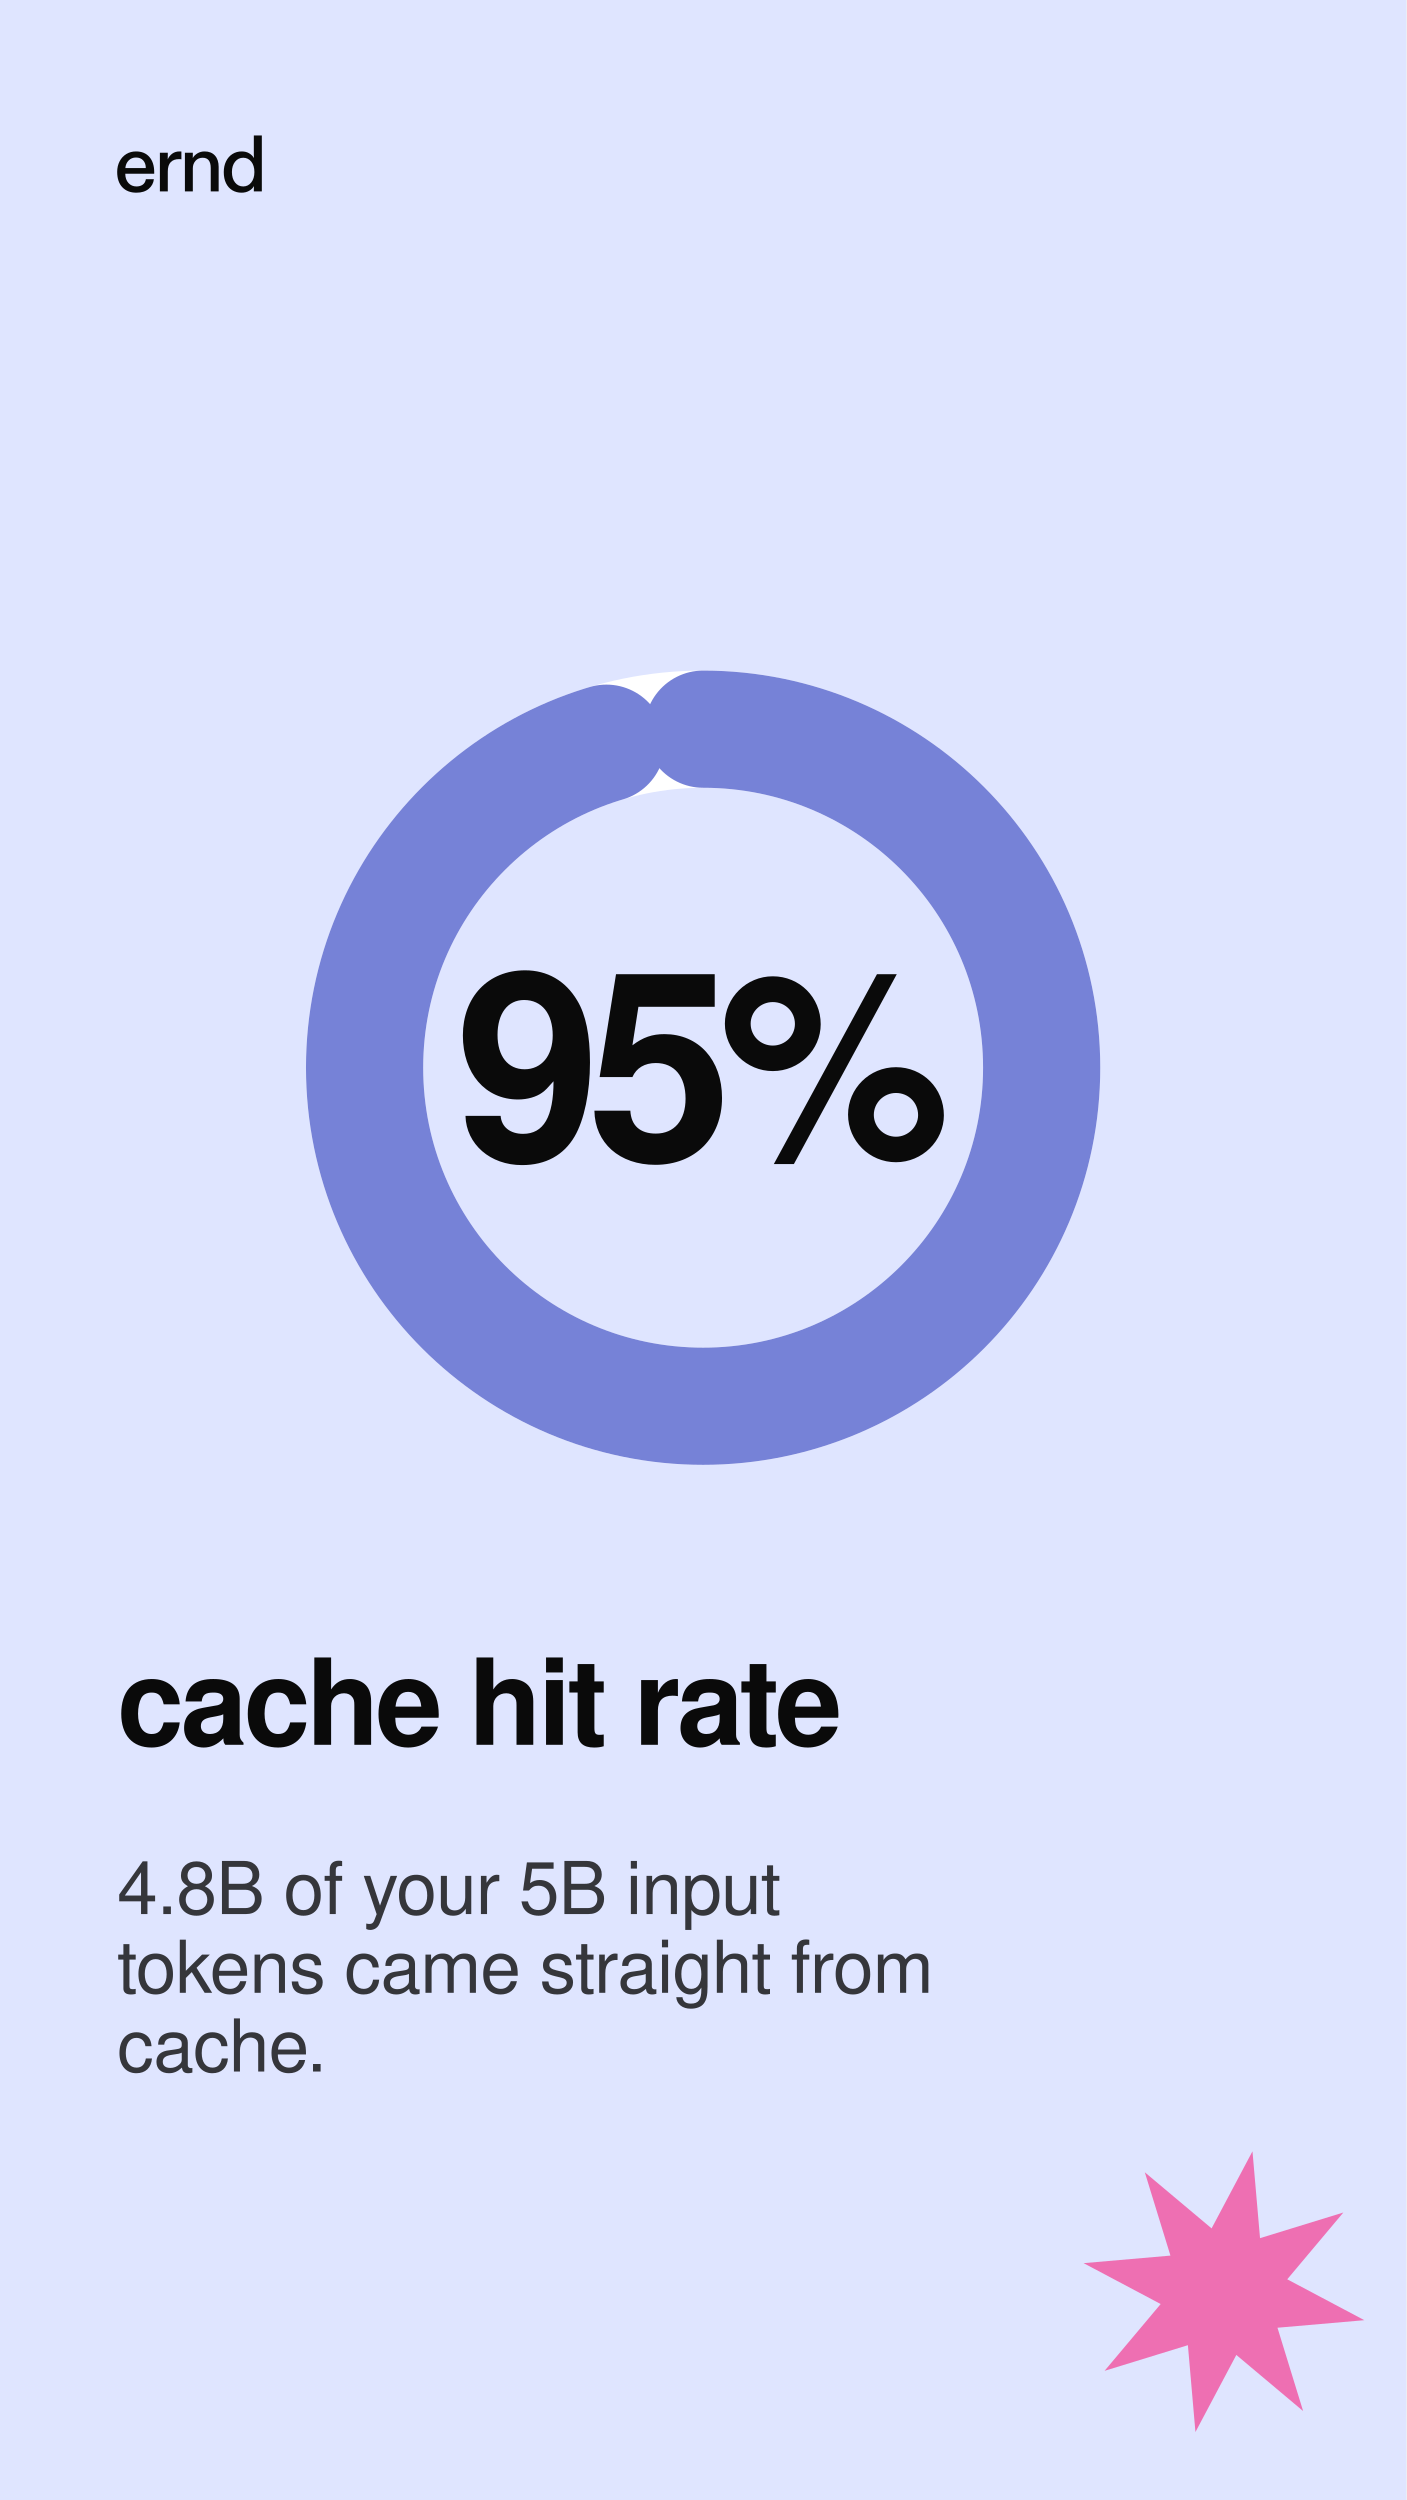
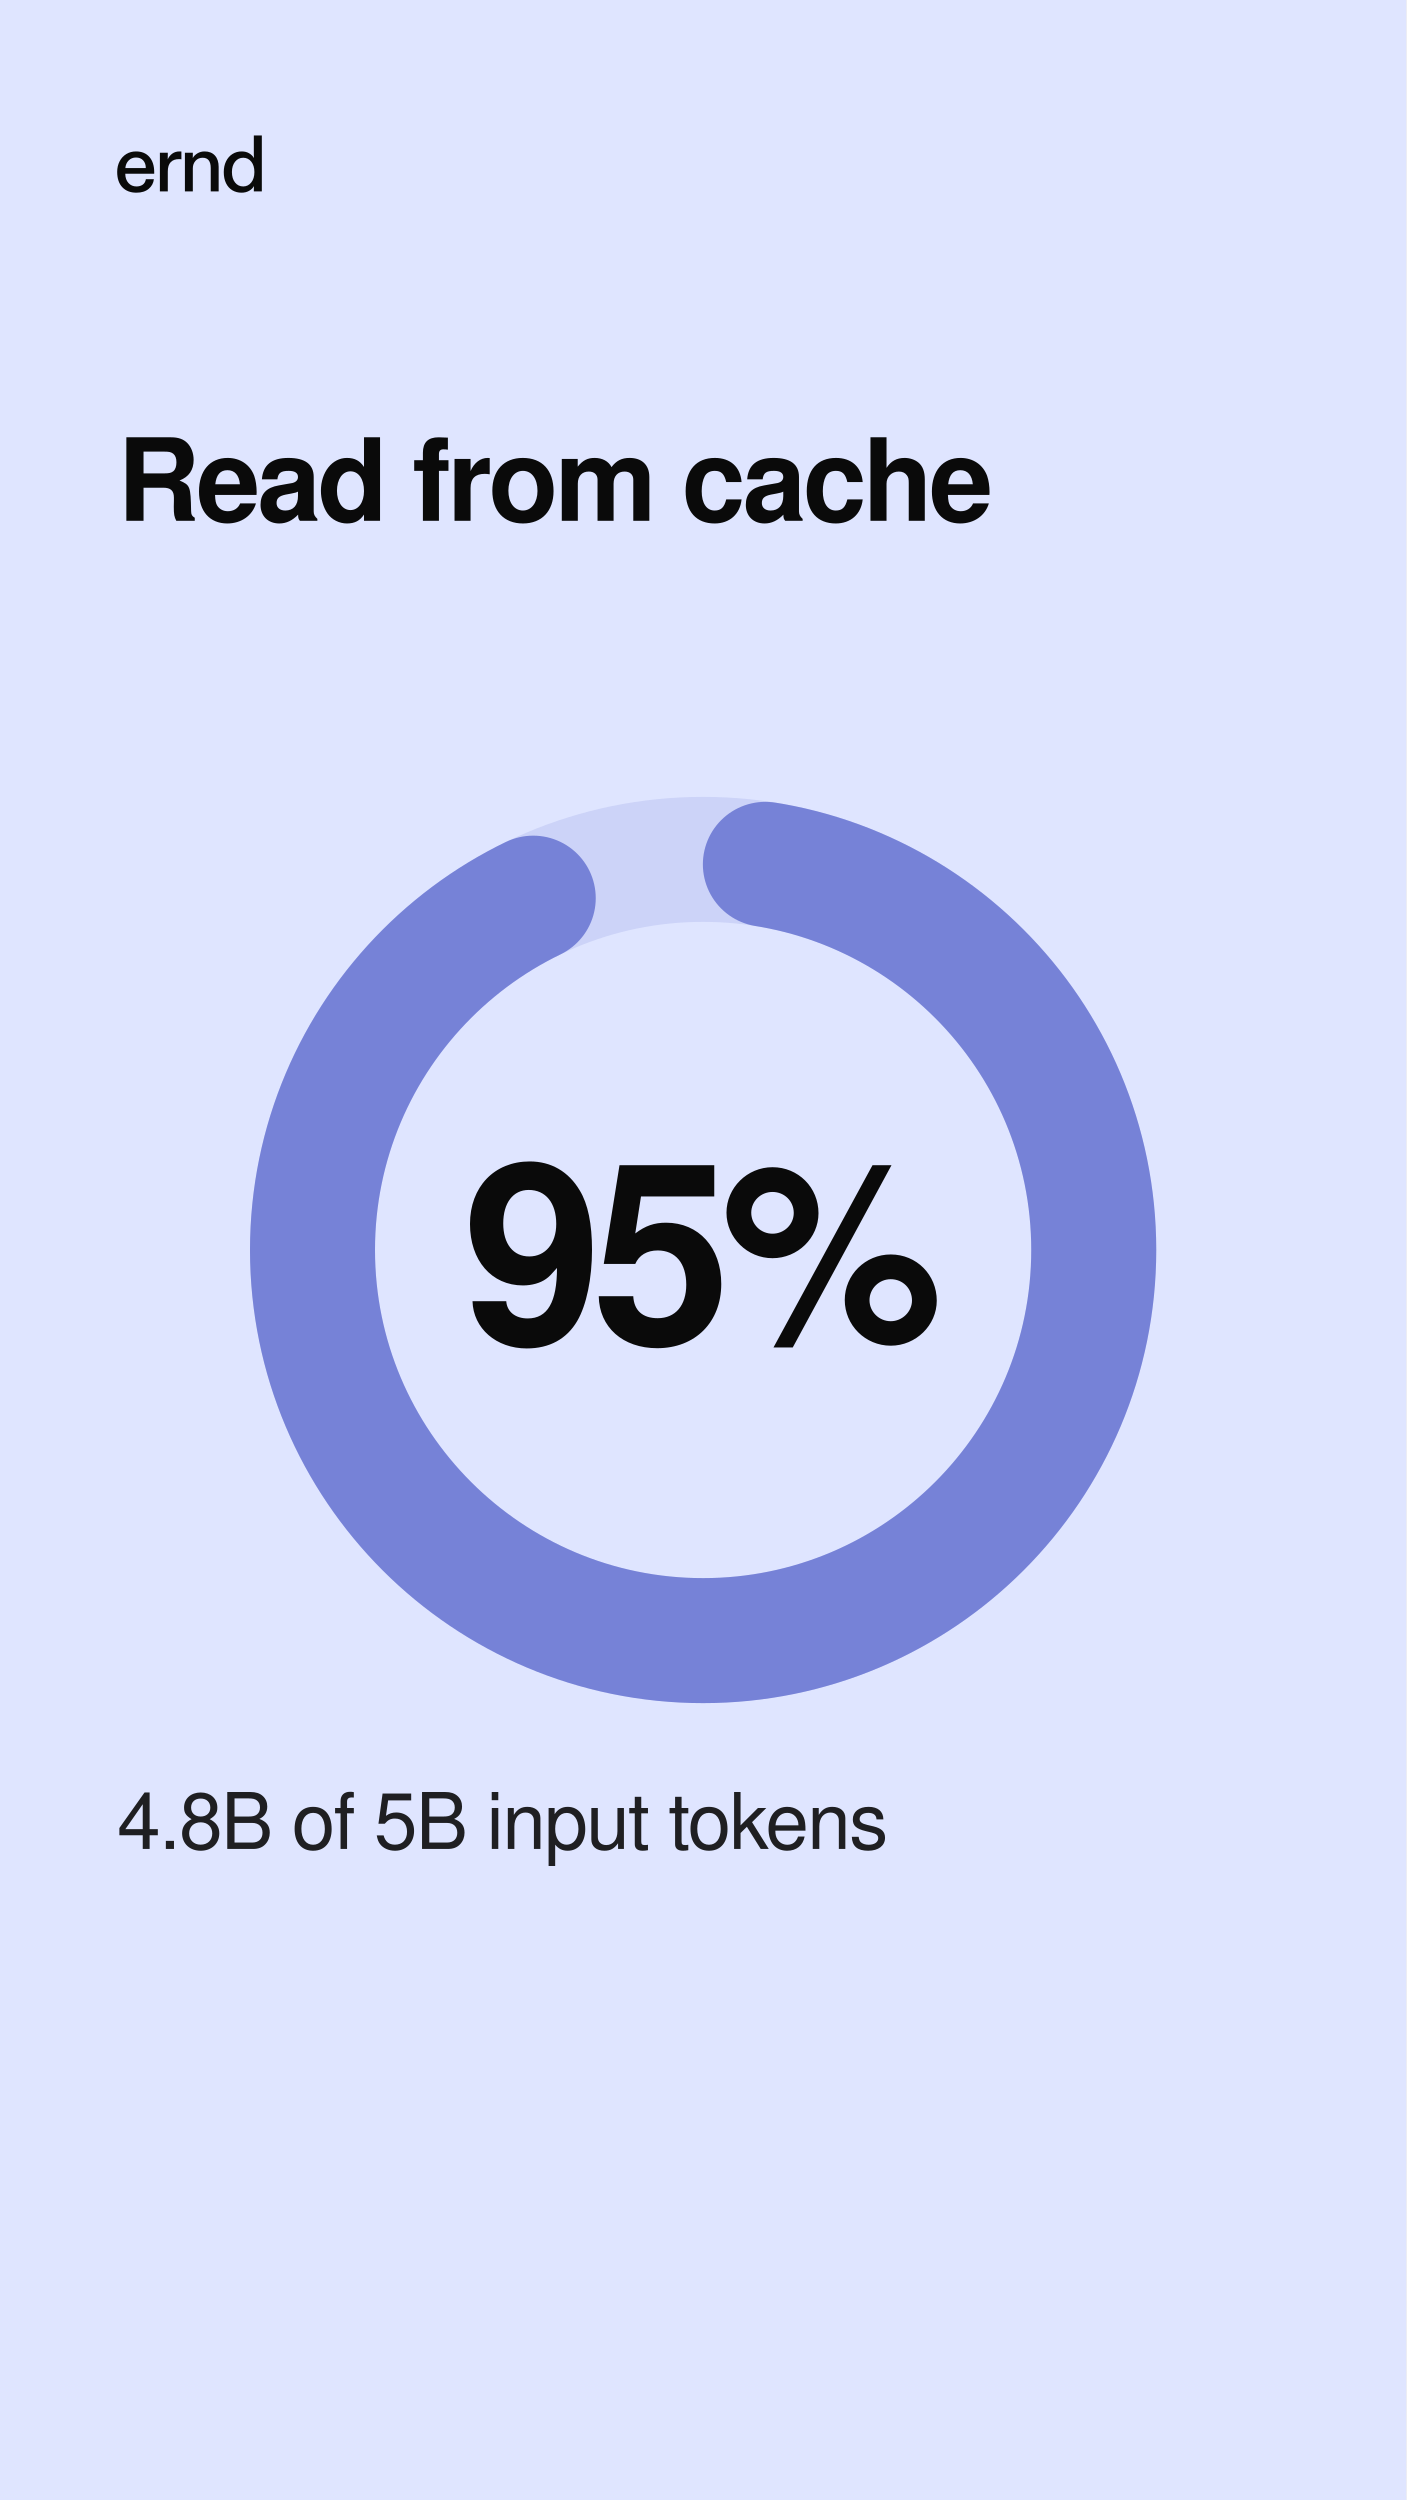
<svg xmlns="http://www.w3.org/2000/svg" width="1080" height="1920" viewBox="0 0 1080 1920">
  <defs>
    <linearGradient id="sky-cache" x1="0" y1="0" x2="0.35" y2="1">
      <stop offset="0" stop-color="#6a97e6" />
      <stop offset="0.45" stop-color="#7682d7" />
      <stop offset="0.78" stop-color="#9775c6" />
      <stop offset="1" stop-color="#e175ae" />
    </linearGradient>
    <linearGradient id="dusk-cache" x1="0" y1="0" x2="0" y2="1">
      <stop offset="0" stop-color="#141133" />
      <stop offset="1" stop-color="#2a2160" />
    </linearGradient>
    <linearGradient id="ink-cache" x1="0" y1="0" x2="1" y2="0">
      <stop offset="0" stop-color="#6a97e6" />
      <stop offset="0.5" stop-color="#9775c6" />
      <stop offset="1" stop-color="#e175ae" />
    </linearGradient>
    <filter id="cloud-cache" x="-50%" y="-50%" width="200%" height="200%">
      <feGaussianBlur stdDeviation="38" />
    </filter>
  </defs>
  <rect width="1080" height="1920" fill="#dfe5ff" />
  <g fill="#0a0a0a" transform="translate(75.84 56.30) scale(4.3564)">
    <path transform="translate(2.686 20.821) scale(0.014096 -0.014096)" d="M40 244Q40 318 70.5 376.5Q101 435 154.5 467.5Q208 500 275 500Q383 500 443.0 430.5Q503 361 503 242V221H141Q142 148 181.0 105.0Q220 62 281 62Q327 62 359.0 84.0Q391 106 399 153H499Q491 80 434.0 32.0Q377 -16 280 -16Q169 -16 104.5 52.0Q40 120 40 244ZM398 292Q398 352 365.0 388.0Q332 424 275 424Q220 424 183.5 387.0Q147 350 142 292Z" />
    <path transform="translate(9.791 20.821) scale(0.014096 -0.014096)" d="M70 0V484H169V457Q169 419 168 401Q187 445 225.0 472.5Q263 500 316 500Q331 500 339 499V401Q328 404 309 404Q242 404 205.5 366.0Q169 328 169 250V0Z" />
    <path transform="translate(14.203 20.821) scale(0.014096 -0.014096)" d="M70 0V484H169V455Q169 431 168 417Q188 453 227.5 476.5Q267 500 316 500Q399 500 445.5 448.5Q492 397 492 306V0H393V292Q393 421 292 421Q237 421 203.0 383.0Q169 345 169 289V0Z" />
    <path transform="translate(21.476 20.821) scale(0.014096 -0.014096)" d="M40 241Q40 318 69.0 377.0Q98 436 149.0 468.0Q200 500 264 500Q319 500 358.5 476.0Q398 452 418 417Q416 432 416 460V700H516V0H416V25Q416 54 418 67Q399 32 358.0 8.0Q317 -16 262 -16Q198 -16 147.5 14.0Q97 44 68.5 102.0Q40 160 40 241ZM423 242Q423 323 384.0 372.0Q345 421 283 421Q221 421 181.5 371.5Q142 322 142 242Q142 161 181.0 111.5Q220 62 283 62Q344 62 383.5 111.5Q423 161 423 242Z" />
  </g>
-   <circle cx="540" cy="820" r="260" fill="none" stroke="#ffffff" stroke-width="90" />
-   <circle cx="540" cy="820" r="260" fill="none" stroke="#7682d7" stroke-width="90" stroke-dasharray="1558.5 1633.6" transform="rotate(-90 540 820)" stroke-linecap="round" />
-   <text x="540" y="890" font-family="'ABC Diatype', 'Avenir Next', 'Segoe UI', 'Helvetica Neue', Helvetica, Arial, sans-serif" font-size="200" font-weight="700" fill="#0a0a0a" text-anchor="middle" letter-spacing="-10.0">95%</text>
-   <text x="90" y="1340" font-family="'ABC Diatype', 'Avenir Next', 'Segoe UI', 'Helvetica Neue', Helvetica, Arial, sans-serif" font-size="92" font-weight="700" fill="#0a0a0a" text-anchor="start" letter-spacing="-2.8">cache hit rate</text>
-   <text x="90" y="1470" font-family="'ABC Diatype', 'Avenir Next', 'Segoe UI', 'Helvetica Neue', Helvetica, Arial, sans-serif" font-size="56" font-weight="500" fill="#0a0a0a" text-anchor="start" letter-spacing="-0.6" opacity="0.8">4.8B of your 5B input</text>
-   <text x="90" y="1530.48" font-family="'ABC Diatype', 'Avenir Next', 'Segoe UI', 'Helvetica Neue', Helvetica, Arial, sans-serif" font-size="56" font-weight="500" fill="#0a0a0a" text-anchor="start" letter-spacing="-0.6" opacity="0.8">tokens came straight from</text>
-   <text x="90" y="1590.96" font-family="'ABC Diatype', 'Avenir Next', 'Segoe UI', 'Helvetica Neue', Helvetica, Arial, sans-serif" font-size="56" font-weight="500" fill="#0a0a0a" text-anchor="start" letter-spacing="-0.6" opacity="0.8">cache.</text>
-   <polygon points="1047.8,1781.9 981.1,1787.7 1000.8,1851.7 949.5,1808.6 918.1,1867.8 912.3,1801.1 848.3,1820.8 891.4,1769.5 832.2,1738.1 898.9,1732.3 879.2,1668.3 930.5,1711.4 961.9,1652.2 967.7,1718.9 1031.7,1699.2 988.6,1750.5" fill="#ee6fb2" />
+   <text x="90" y="400" font-family="'ABC Diatype', 'Helvetica Neue', Helvetica, Arial, sans-serif" font-size="88" font-weight="700" fill="#0a0a0a" text-anchor="start" letter-spacing="-2.64">Read from cache</text>
+   <circle cx="540" cy="960" r="300" fill="none" stroke="#7682d7" stroke-width="96" opacity="0.18" />
+   <circle cx="540" cy="960" r="300" fill="none" stroke="#7682d7" stroke-width="96" stroke-linecap="round" stroke-dasharray="1702.2 1885.0" stroke-dashoffset="-48" transform="rotate(-90 540 960)" />
+   <text x="540" y="1031" font-family="'ABC Diatype', 'Helvetica Neue', Helvetica, Arial, sans-serif" font-size="192" font-weight="700" fill="#0a0a0a" text-anchor="middle" letter-spacing="-7.68">95%</text>
+   <text x="90" y="1420" font-family="'ABC Diatype', 'Helvetica Neue', Helvetica, Arial, sans-serif" font-size="60" font-weight="500" fill="#0a0a0a" text-anchor="start" letter-spacing="-1.20" opacity="0.9">4.8B of 5B input tokens</text>
</svg>
